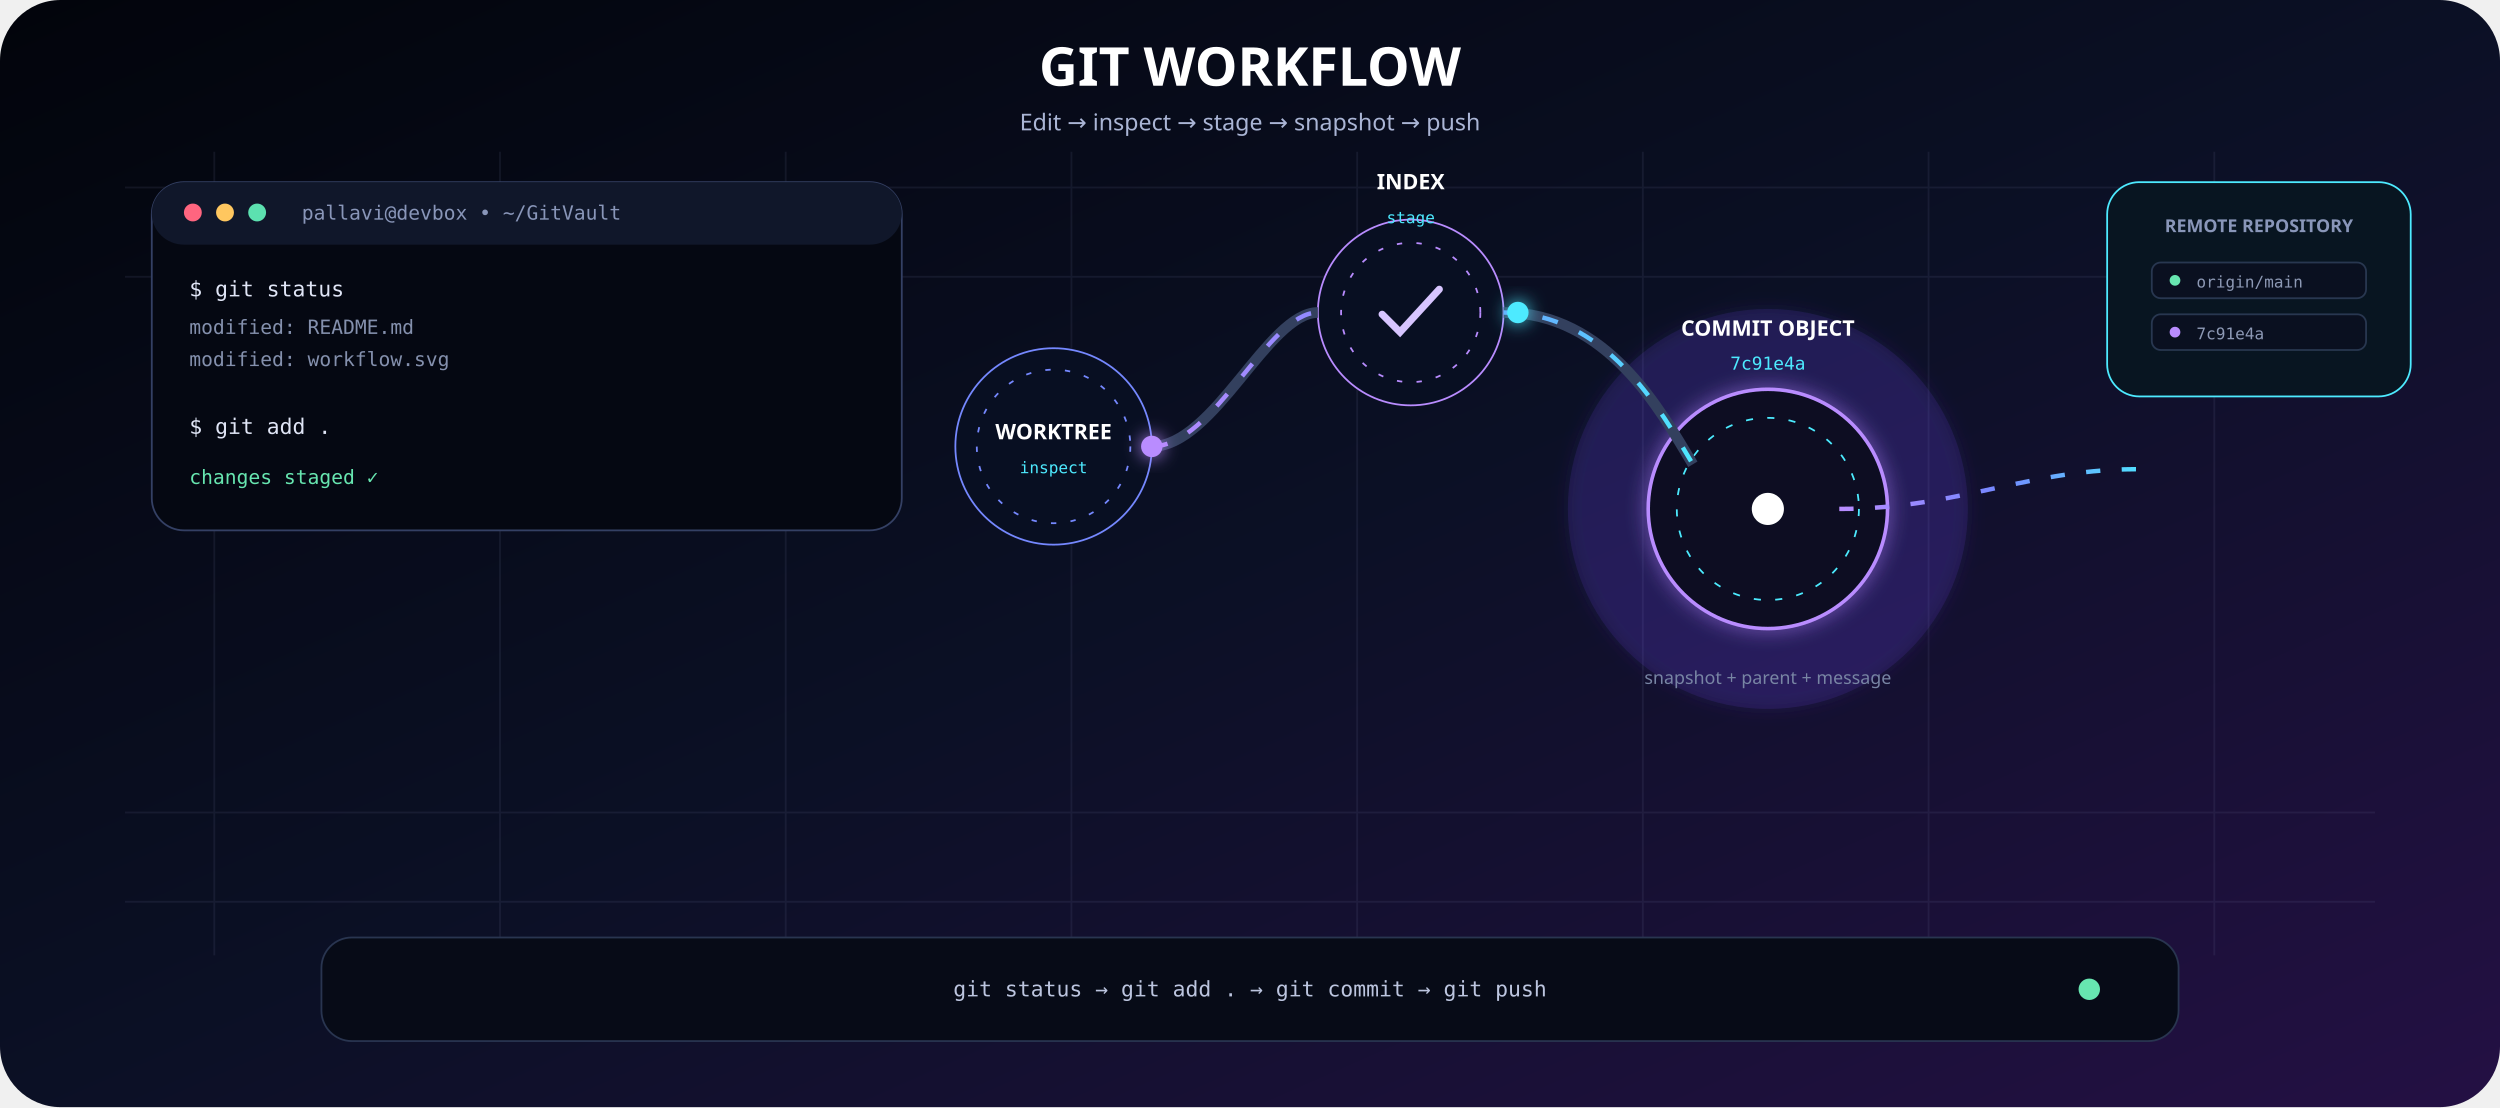
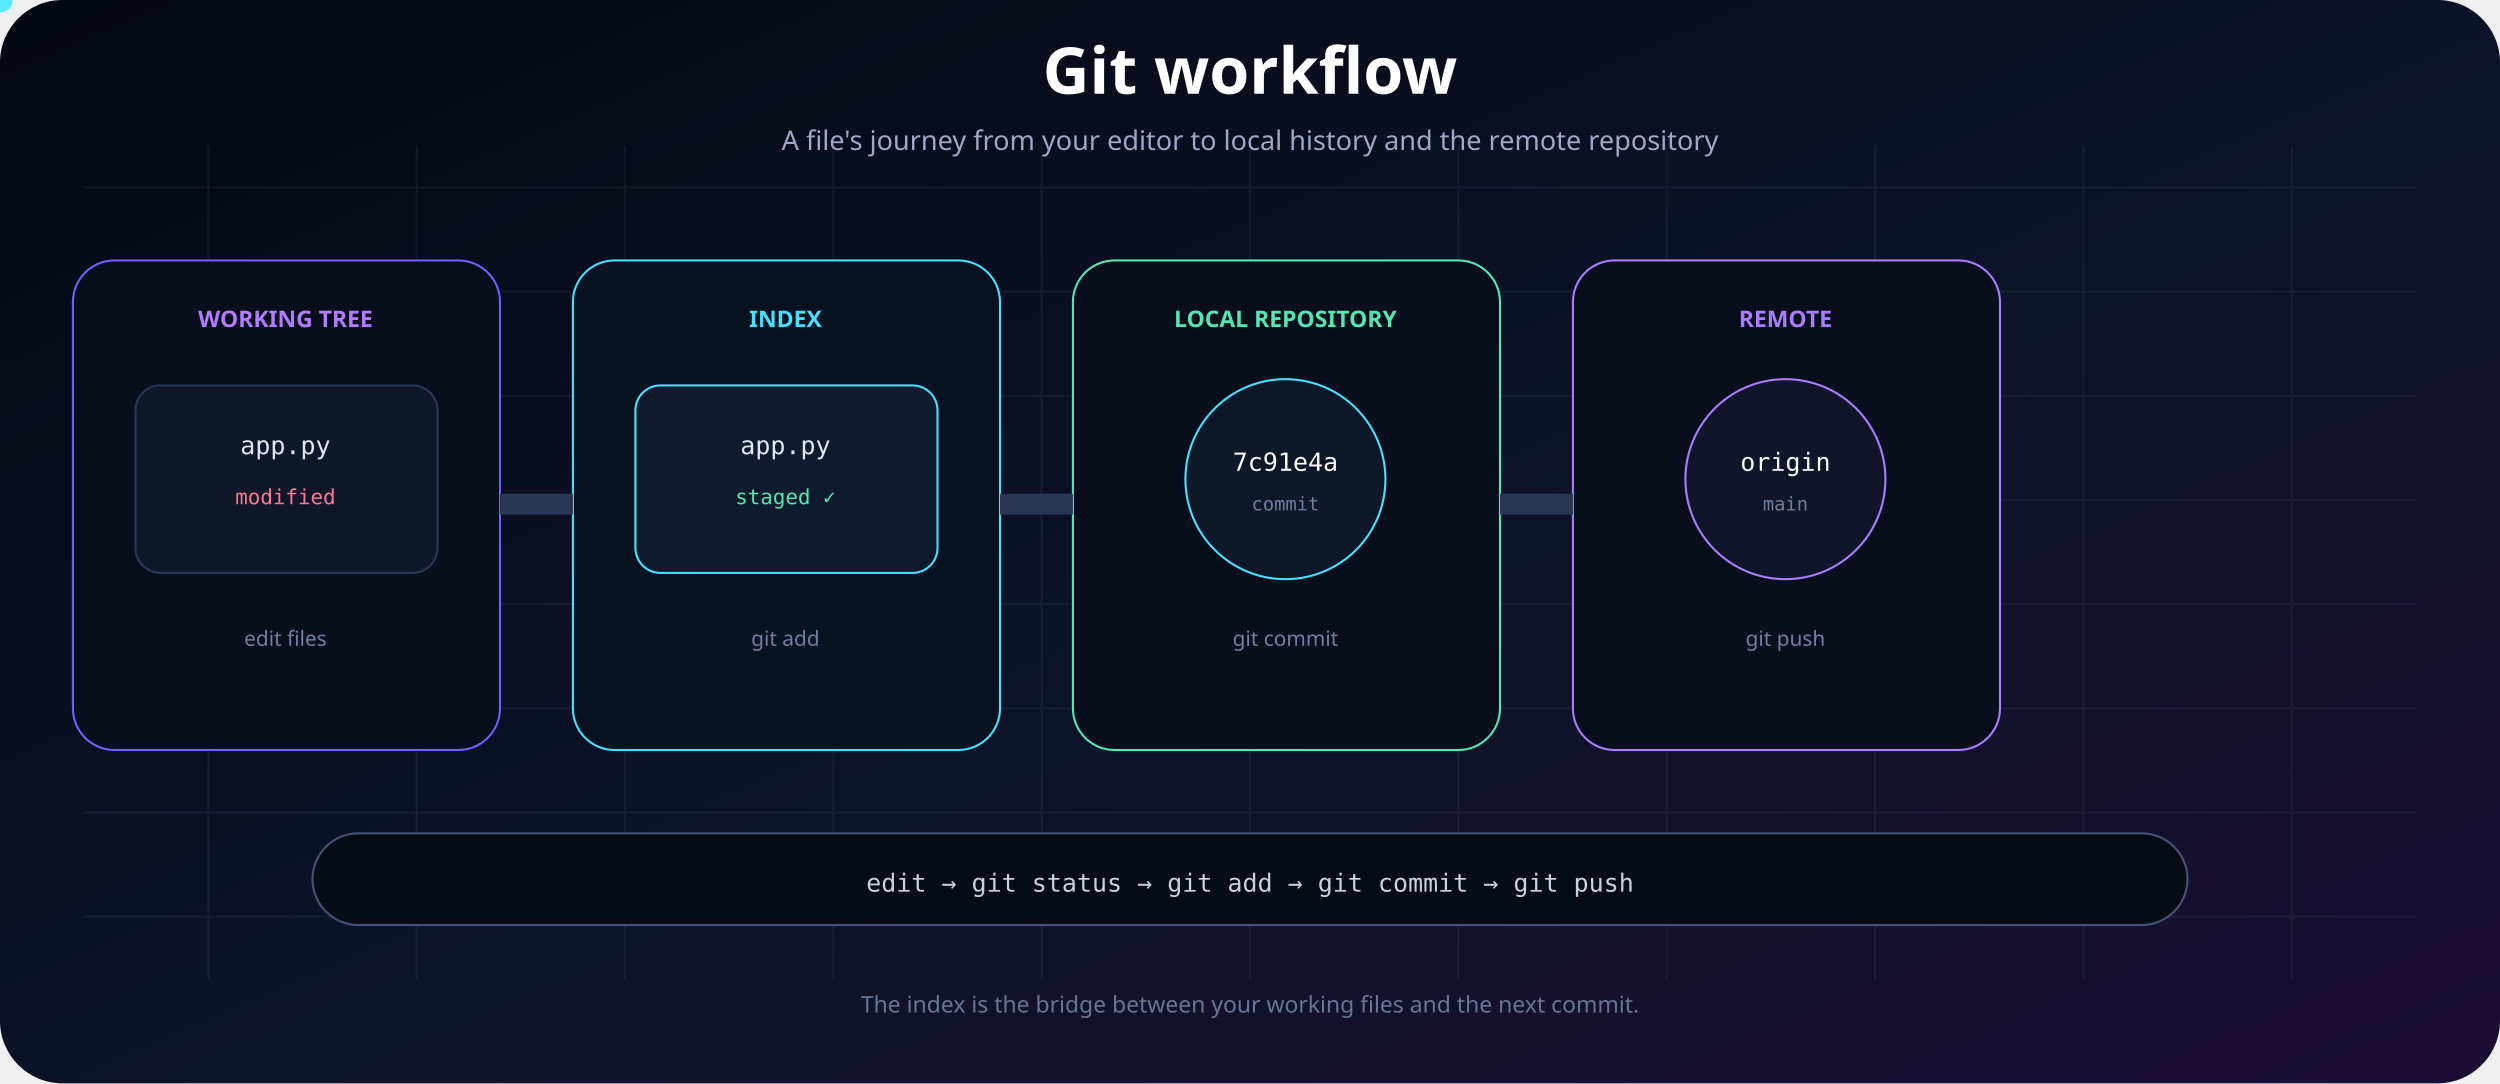
- <svg xmlns="http://www.w3.org/2000/svg" viewBox="0 0 1400 620">
+ <svg xmlns="http://www.w3.org/2000/svg" viewBox="0 0 1200 520">
  <defs>
-     <linearGradient id="bg" x2="1" y2="1">
-       <stop stop-color="#02040b" />
-       <stop offset=".5" stop-color="#0b1025" />
-       <stop offset="1" stop-color="#241044" />
+     <linearGradient id="b" x2="1" y2="1">
+       <stop stop-color="#040713" />
+       <stop offset=".55" stop-color="#0d1328" />
+       <stop offset="1" stop-color="#1b0d34" />
    </linearGradient>
-     <linearGradient id="f">
-       <stop stop-color="#b98cff" />
-       <stop offset=".5" stop-color="#7588ff" />
-       <stop offset="1" stop-color="#4deaff" />
+     <linearGradient id="a">
+       <stop stop-color="#b27cff" />
+       <stop offset=".5" stop-color="#49dfff" />
+       <stop offset="1" stop-color="#55e6b3" />
    </linearGradient>
    <filter id="g">
      <feGaussianBlur stdDeviation="5" result="x" />
      <feMerge>
        <feMergeNode in="x" />
        <feMergeNode in="SourceGraphic" />
      </feMerge>
    </filter>
  </defs>
-   <rect width="1400" height="620" rx="34" fill="url(#bg)" />
-   <g opacity=".12" stroke="#7780aa">
-     <path d="M70 105H1330M70 155H1330M70 455H1330M70 505H1330" />
-     <path d="M120 85V535M280 85V535M440 85V535M600 85V535M760 85V535M920 85V535M1080 85V535M1240 85V535" />
+   <rect width="1200" height="520" rx="30" fill="url(#b)" />
+   <g opacity=".07" stroke="#aab5d4">
+     <path d="M40 90H1160M40 140H1160M40 190H1160M40 240H1160M40 290H1160M40 340H1160M40 390H1160M40 440H1160" />
+     <path d="M100 70V470M200 70V470M300 70V470M400 70V470M500 70V470M600 70V470M700 70V470M800 70V470M900 70V470M1000 70V470M1100 70V470" />
  </g>
-   <text x="700" y="48" text-anchor="middle" fill="white" font-family="system-ui" font-size="30" font-weight="800">GIT WORKFLOW</text>
-   <text x="700" y="73" text-anchor="middle" fill="#aab5d5" font-family="system-ui" font-size="13">Edit → inspect → stage → snapshot → push</text>
-   <rect x="85" y="102" width="420" height="195" rx="18" fill="#050812" stroke="#344064" />
-   <rect x="85" y="102" width="420" height="35" rx="18" fill="#10172a" />
-   <circle cx="108" cy="119" r="5" fill="#ff657f" />
-   <circle cx="126" cy="119" r="5" fill="#ffc75f" />
-   <circle cx="144" cy="119" r="5" fill="#5ce1b0" />
-   <text x="169" y="123" fill="#8996b9" font-family="monospace" font-size="11">pallavi@devbox • ~/GitVault</text>
-   <text x="106" y="166" fill="#e0e5f6" font-family="monospace" font-size="12">$ git status</text>
-   <text x="106" y="187" fill="#8490ad" font-family="monospace" font-size="11">modified: README.md</text>
-   <text x="106" y="205" fill="#8490ad" font-family="monospace" font-size="11">modified: workflow.svg</text>
-   <text x="106" y="243" fill="#e0e5f6" font-family="monospace" font-size="12">$ git add .</text>
-   <text x="106" y="271" fill="#67e6b0" font-family="monospace" font-size="11">changes staged ✓</text>
-   <g>
-     <circle cx="590" cy="250" r="55" fill="#080f22" stroke="#7588ff" />
-     <circle cx="590" cy="250" r="43" fill="none" stroke="#7588ff" stroke-dasharray="3 8">
-       <animateTransform attributeName="transform" type="rotate" from="0 590 250" to="360 590 250" dur="5s" repeatCount="indefinite" />
-     </circle>
-     <text x="590" y="246" text-anchor="middle" fill="white" font-family="system-ui" font-size="12" font-weight="800">WORKTREE</text>
-     <text x="590" y="265" text-anchor="middle" fill="#4deaff" font-family="monospace" font-size="9">inspect</text>
+   <text x="600" y="45" text-anchor="middle" fill="#fff" font-family="system-ui" font-size="31" font-weight="800">Git workflow</text>
+   <text x="600" y="72" text-anchor="middle" fill="#9da9c7" font-family="system-ui" font-size="13">A file's journey from your editor to local history and the remote repository</text>
+   <g font-family="system-ui">
+     <rect x="35" y="125" width="205" height="235" rx="20" fill="#090e1c" stroke="#745cff" />
+     <text x="137" y="157" text-anchor="middle" fill="#b27cff" font-size="11" font-weight="800">WORKING TREE</text>
+     <rect x="65" y="185" width="145" height="90" rx="12" fill="#0f1729" stroke="#293754" />
+     <text x="137" y="218" text-anchor="middle" fill="#e1e7f5" font-family="monospace" font-size="12">app.py</text>
+     <text x="137" y="242" text-anchor="middle" fill="#ff7895" font-family="monospace" font-size="10">modified</text>
+     <text x="137" y="310" text-anchor="middle" fill="#71809f" font-size="10">edit files</text>
+     <rect x="275" y="125" width="205" height="235" rx="20" fill="#071321" stroke="#49dfff" />
+     <text x="377" y="157" text-anchor="middle" fill="#49dfff" font-size="11" font-weight="800">INDEX</text>
+     <rect x="305" y="185" width="145" height="90" rx="12" fill="#0e1b2d" stroke="#49dfff" />
+     <text x="377" y="218" text-anchor="middle" fill="#e1e7f5" font-family="monospace" font-size="12">app.py</text>
+     <text x="377" y="242" text-anchor="middle" fill="#55e6b3" font-family="monospace" font-size="10">staged ✓</text>
+     <text x="377" y="310" text-anchor="middle" fill="#71809f" font-size="10">git add</text>
+     <rect x="515" y="125" width="205" height="235" rx="20" fill="#090e1c" stroke="#55e6b3" />
+     <text x="617" y="157" text-anchor="middle" fill="#55e6b3" font-size="11" font-weight="800">LOCAL REPOSITORY</text>
+     <circle cx="617" cy="230" r="48" fill="#0d1829" stroke="#49dfff" />
+     <text x="617" y="226" text-anchor="middle" fill="#fff" font-family="monospace" font-size="12">7c91e4a</text>
+     <text x="617" y="245" text-anchor="middle" fill="#71809f" font-family="monospace" font-size="9">commit</text>
+     <text x="617" y="310" text-anchor="middle" fill="#71809f" font-size="10">git commit</text>
+     <rect x="755" y="125" width="205" height="235" rx="20" fill="#090e1c" stroke="#aa7cff" />
+     <text x="857" y="157" text-anchor="middle" fill="#aa7cff" font-size="11" font-weight="800">REMOTE</text>
+     <circle cx="857" cy="230" r="48" fill="#10152a" stroke="#aa7cff" />
+     <text x="857" y="226" text-anchor="middle" fill="#fff" font-family="monospace" font-size="12">origin</text>
+     <text x="857" y="245" text-anchor="middle" fill="#71809f" font-family="monospace" font-size="9">main</text>
+     <text x="857" y="310" text-anchor="middle" fill="#71809f" font-size="10">git push</text>
  </g>
-   <g>
-     <circle cx="790" cy="175" r="52" fill="#080f22" stroke="#b98cff" />
-     <circle cx="790" cy="175" r="39" fill="none" stroke="#b98cff" stroke-dasharray="3 8">
-       <animateTransform attributeName="transform" type="rotate" from="360 790 175" to="0 790 175" dur="4s" repeatCount="indefinite" />
-     </circle>
-     <path d="M774 176l10 10 22-24" fill="none" stroke="#d7c5ff" stroke-width="4" stroke-linecap="round" />
-     <text x="790" y="106" text-anchor="middle" fill="white" font-family="system-ui" font-size="12" font-weight="800">INDEX</text>
-     <text x="790" y="125" text-anchor="middle" fill="#4deaff" font-family="monospace" font-size="9">stage</text>
-   </g>
-   <g filter="url(#g)">
-     <circle cx="990" cy="285" r="112" fill="#714dff" opacity=".12">
-       <animate attributeName="r" values="95;120;95" dur="2s" repeatCount="indefinite" />
-     </circle>
-     <circle cx="990" cy="285" r="67" fill="#090d20" stroke="#b98cff" stroke-width="2" />
-     <circle cx="990" cy="285" r="51" fill="none" stroke="#4deaff" stroke-dasharray="4 8">
-       <animateTransform attributeName="transform" type="rotate" from="0 990 285" to="360 990 285" dur="4s" repeatCount="indefinite" />
-     </circle>
-     <circle cx="990" cy="285" r="9" fill="white">
-       <animate attributeName="r" values="7;12;7" dur="1.2s" repeatCount="indefinite" />
-     </circle>
-   </g>
-   <text x="990" y="188" text-anchor="middle" fill="white" font-family="system-ui" font-size="12" font-weight="800">COMMIT OBJECT</text>
-   <text x="990" y="207" text-anchor="middle" fill="#4deaff" font-family="monospace" font-size="10">7c91e4a</text>
-   <text x="990" y="383" text-anchor="middle" fill="#7885a4" font-family="system-ui" font-size="10">snapshot + parent + message</text>
-   <rect x="1180" y="102" width="170" height="120" rx="18" fill="#081521" stroke="#4deaff" />
-   <text x="1265" y="130" text-anchor="middle" fill="#8996b9" font-family="system-ui" font-size="10" font-weight="800">REMOTE REPOSITORY</text>
-   <rect x="1205" y="147" width="120" height="20" rx="5" fill="#0a1020" stroke="#283750" />
-   <circle cx="1218" cy="157" r="3" fill="#67e6b0" />
-   <text x="1230" y="161" fill="#8d99b5" font-family="monospace" font-size="9">origin/main</text>
-   <rect x="1205" y="176" width="120" height="20" rx="5" fill="#0a1020" stroke="#283750" />
-   <circle cx="1218" cy="186" r="3" fill="#b98cff" />
-   <text x="1230" y="190" fill="#8d99b5" font-family="monospace" font-size="9">7c91e4a</text>
-   <path d="M645 250C680 250 710 175 738 175M842 175C900 175 930 230 948 260" fill="none" stroke="#33405e" stroke-width="6" />
-   <path d="M645 250C680 250 710 175 738 175M842 175C900 175 930 230 948 260" fill="none" stroke="url(#f)" stroke-width="2.5" stroke-dasharray="9 13">
-     <animate attributeName="stroke-dashoffset" from="0" to="-44" dur=".9s" repeatCount="indefinite" />
+   <path d="M240 242H275M480 242H515M720 242H755" stroke="#293754" stroke-width="10" />
+   <path d="M240 242H275M480 242H515M720 242H755" stroke="url(#a)" stroke-width="2" stroke-dasharray="8 9">
+     <animate attributeName="stroke-dashoffset" from="0" to="-34" dur=".55s" repeatCount="indefinite" />
  </path>
-   <g filter="url(#g)">
-     <circle cx="645" cy="250" r="6" fill="#b98cff">
-       <animateMotion dur="2.2s" repeatCount="indefinite" path="M0 0C35 0 65 -75 93 -75" />
-     </circle>
-     <circle cx="850" cy="175" r="6" fill="#4deaff">
-       <animateMotion dur="2.2s" begin=".7s" repeatCount="indefinite" path="M0 0C58 0 88 55 106 85" />
-     </circle>
-   </g>
-   <path d="M1030 285C1100 285 1140 260 1208 263" fill="none" stroke="url(#f)" stroke-width="2.5" stroke-dasharray="8 12">
-     <animate attributeName="stroke-dashoffset" from="0" to="-40" dur=".8s" repeatCount="indefinite" />
-   </path>
-   <rect x="180" y="525" width="1040" height="58" rx="17" fill="#070b17" stroke="#293550" />
-   <text x="700" y="558" text-anchor="middle" fill="#bcc5df" font-family="monospace" font-size="12">git status → git add . → git commit → git push</text>
-   <circle cx="1170" cy="554" r="6" fill="#67e6b0">
-     <animate attributeName="opacity" values="1;.2;1" dur="1s" repeatCount="indefinite" />
+   <circle r="6" fill="#55eaff" filter="url(#g)">
+     <animateMotion dur="3.6s" repeatCount="indefinite" path="M240 242H275M480 242H515M720 242H755" />
  </circle>
+   <rect x="150" y="400" width="900" height="44" rx="22" fill="#070b16" stroke="#465276" />
+   <text x="600" y="428" text-anchor="middle" fill="#c8d0e2" font-family="monospace" font-size="12">edit → git status → git add → git commit → git push</text>
+   <text x="600" y="486" text-anchor="middle" fill="#687596" font-family="system-ui" font-size="11">The index is the bridge between your working files and the next commit.</text>
</svg>
